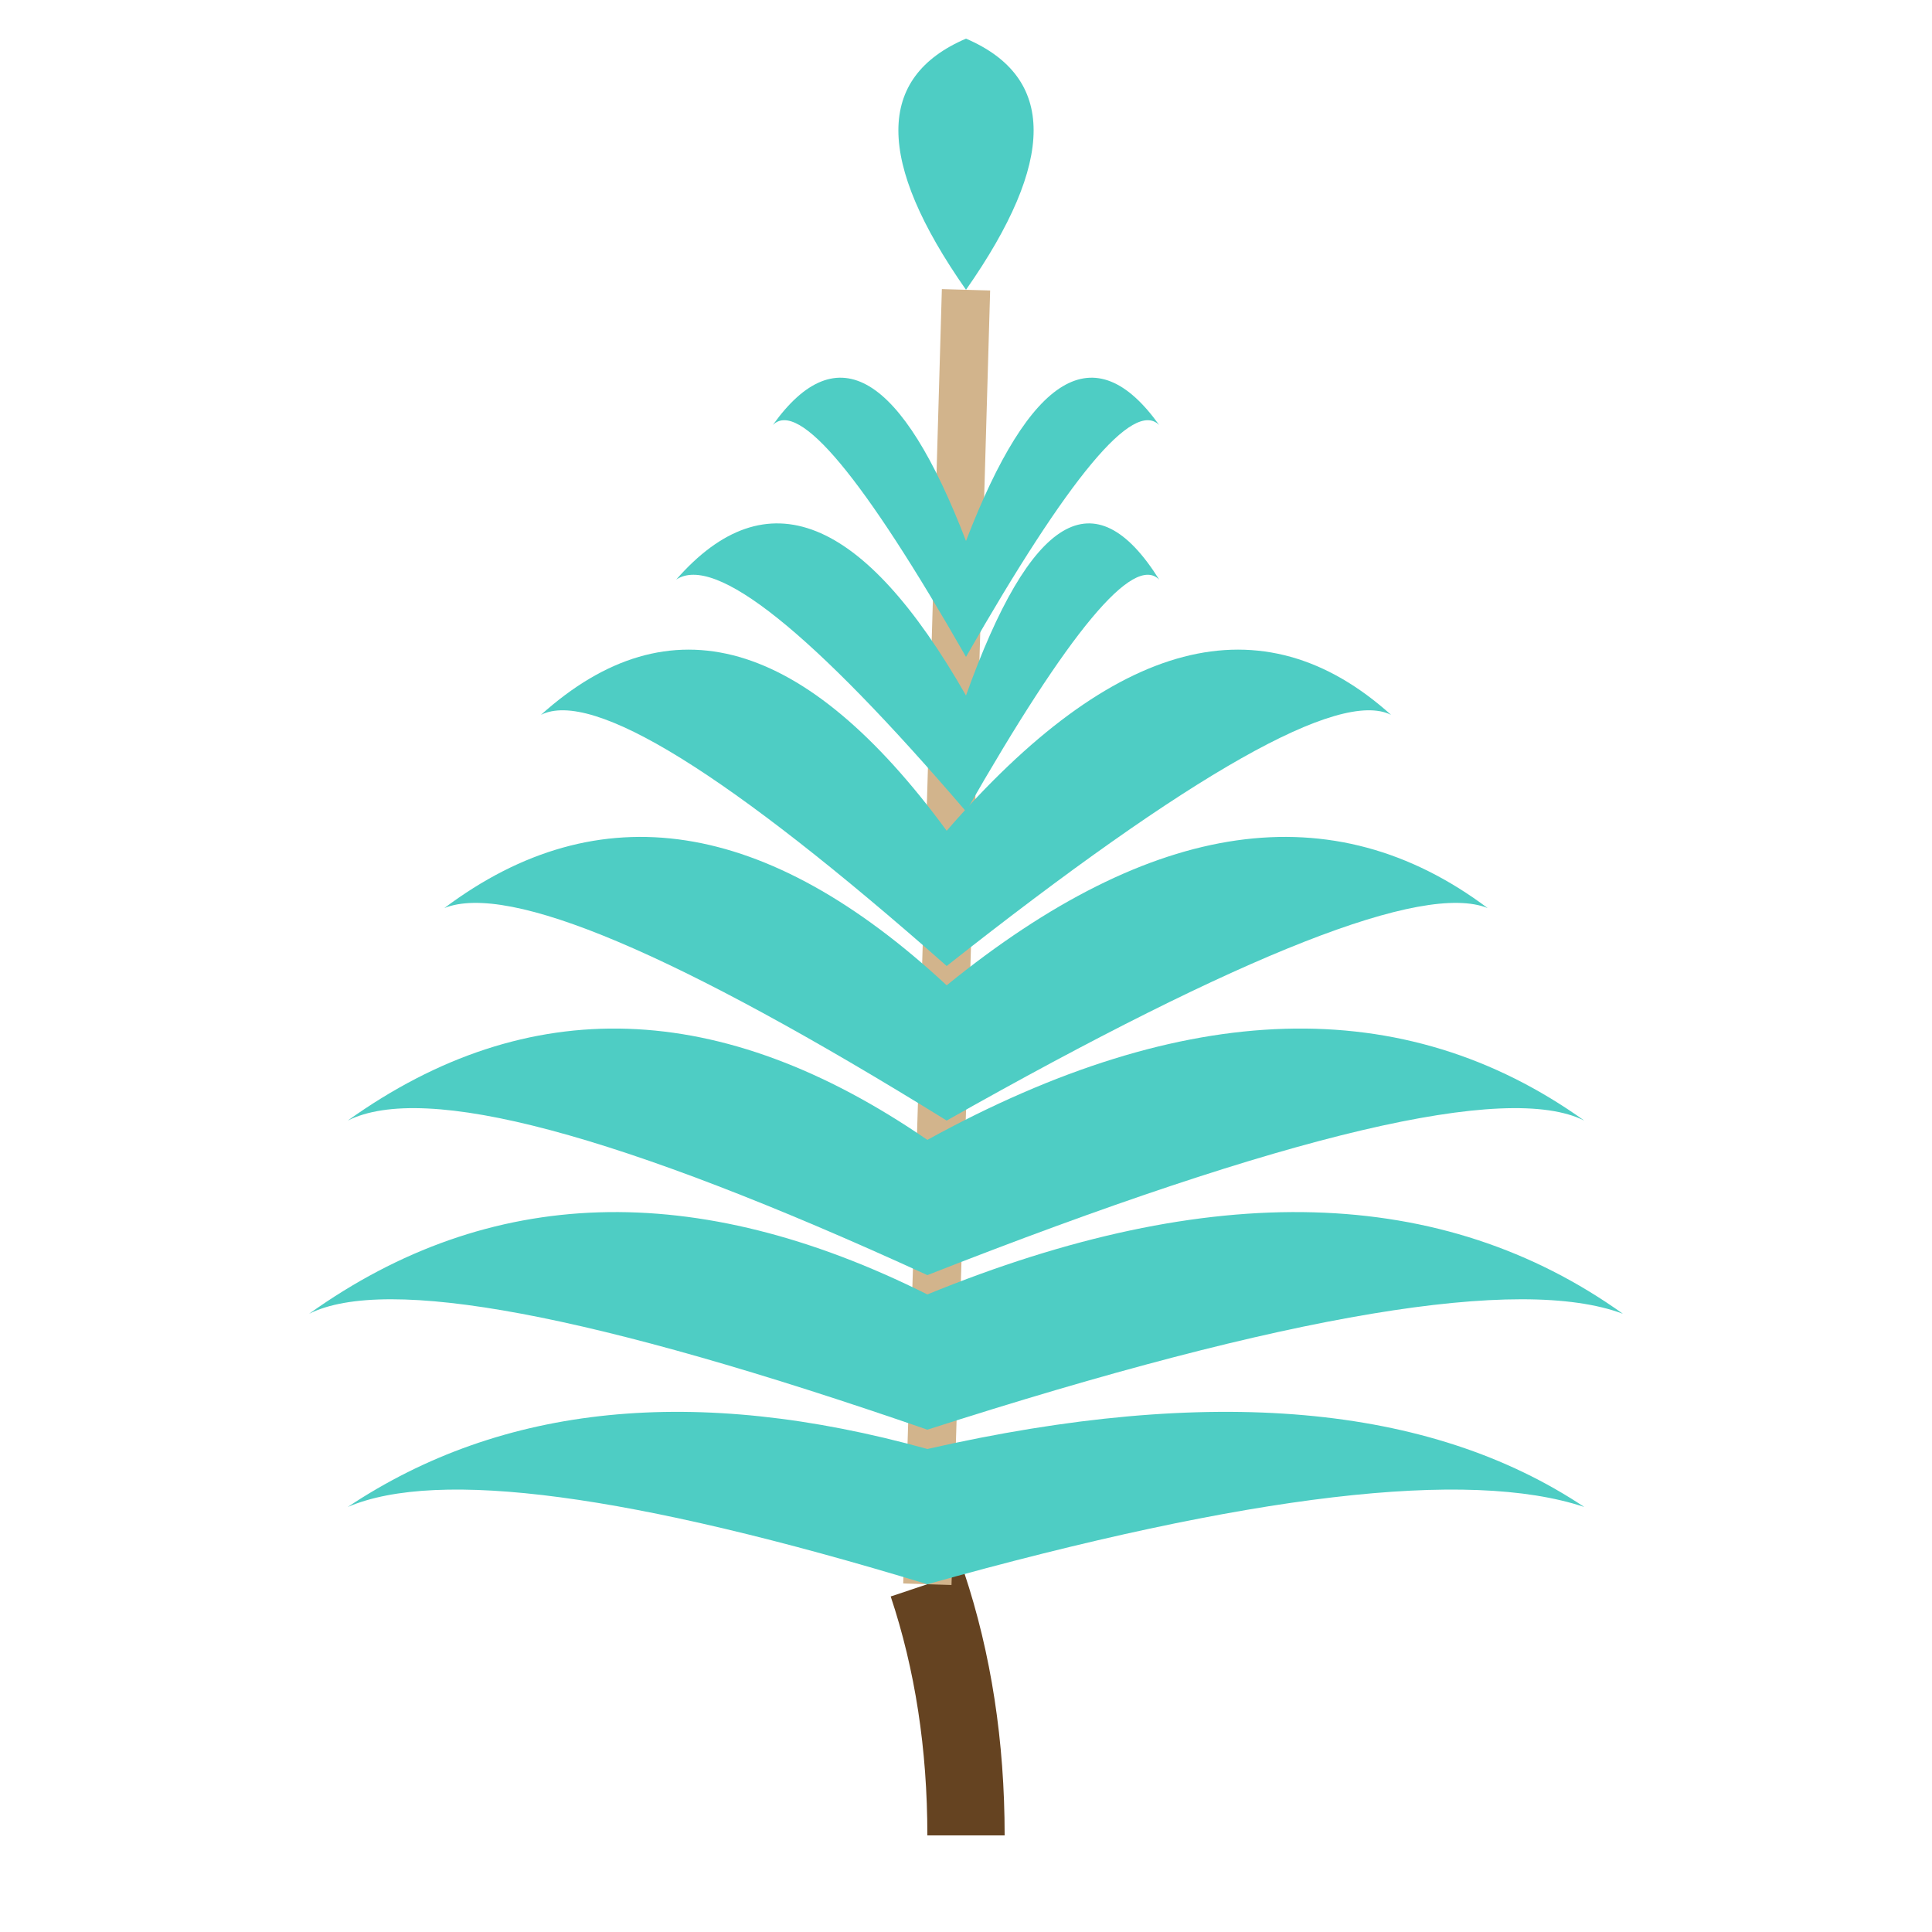
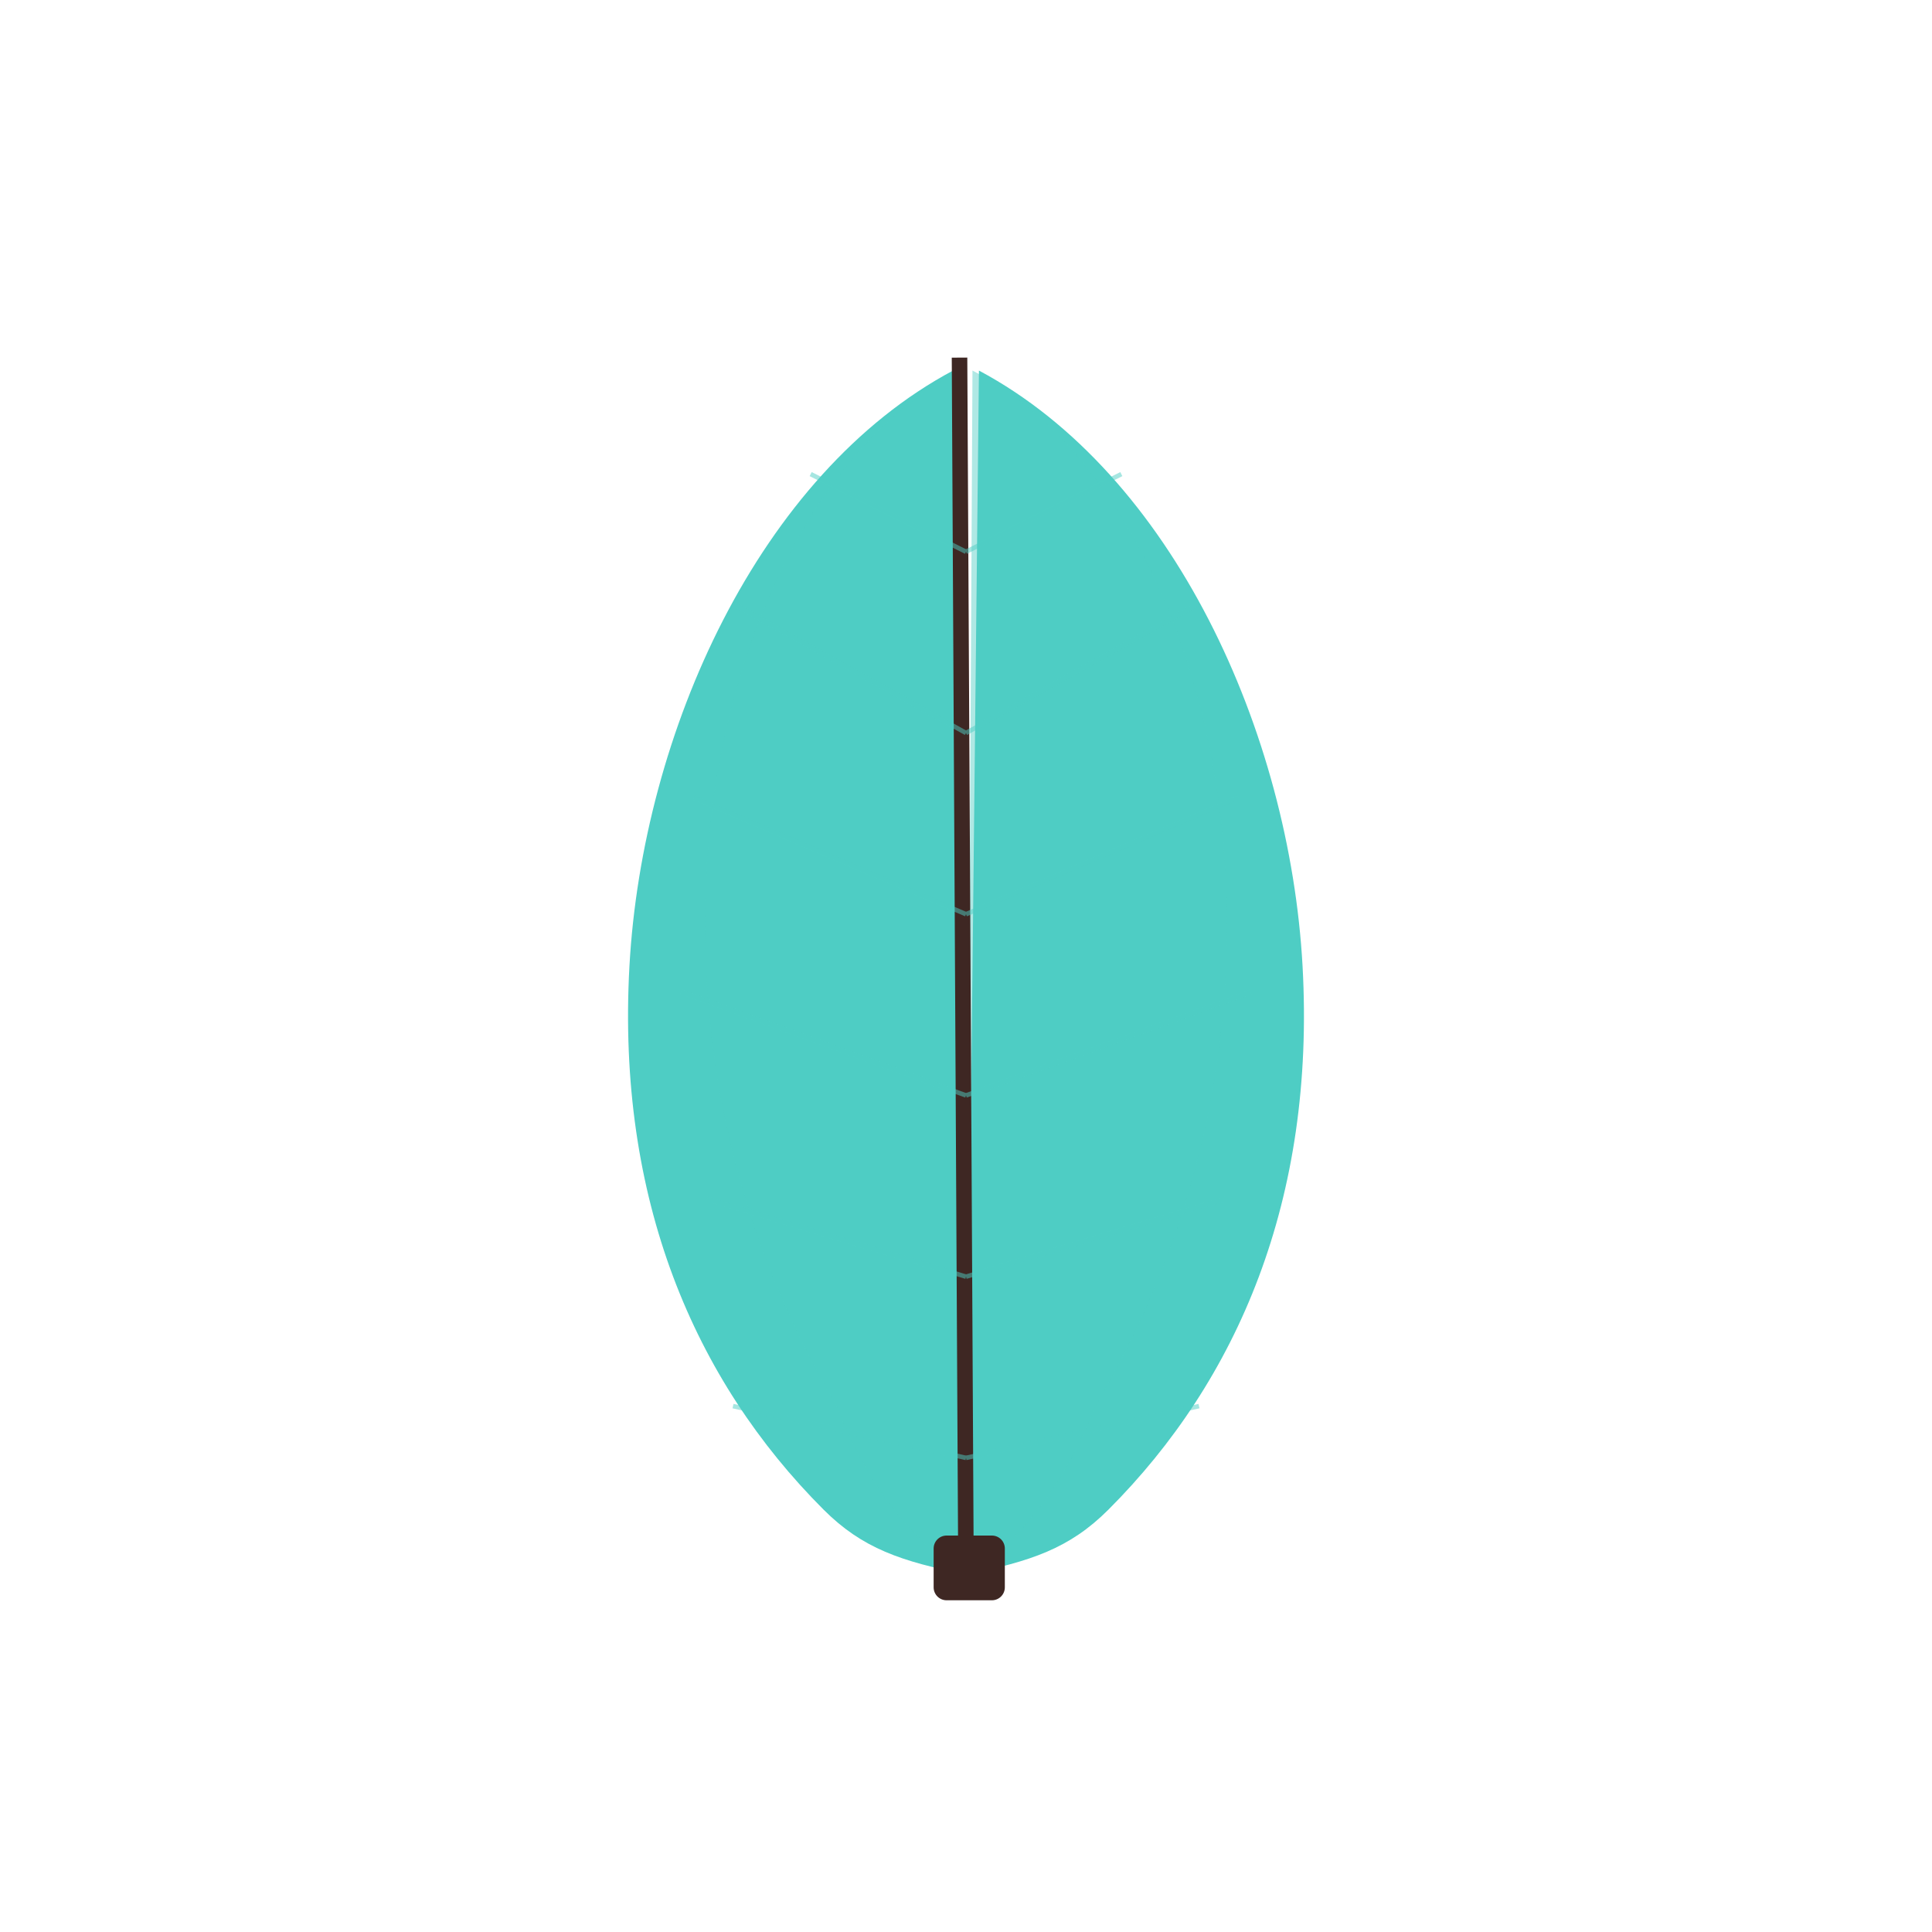
<svg xmlns="http://www.w3.org/2000/svg" width="240" height="240" viewBox="0 0 100 100">
-   <path d="M50 95 Q50 88 48 82" stroke="#654321" stroke-width="4" fill="none" />
-   <path d="M48 82 Q49 50 50 15" stroke="#D2B48C" stroke-width="2.5" fill="none" />
-   <path d="M48 82 Q25 75 18 78 Q30 70 48 75" fill="#4ECDC4" />
-   <path d="M48 74 Q22 65 16 68 Q30 58 48 67" fill="#4ECDC4" />
-   <path d="M48 66 Q24 55 18 58 Q32 48 48 59" fill="#4ECDC4" />
-   <path d="M49 58 Q28 45 23 47 Q35 38 49 51" fill="#4ECDC4" />
-   <path d="M49 50 Q32 35 28 37 Q38 28 49 43" fill="#4ECDC4" />
-   <path d="M50 42 Q38 28 35 30 Q42 22 50 36" fill="#4ECDC4" />
-   <path d="M50 34 Q42 20 40 22 Q45 15 50 28" fill="#4ECDC4" />
-   <path d="M48 82 Q73 75 82 78 Q70 70 48 75" fill="#4ECDC4" />
-   <path d="M48 74 Q76 65 84 68 Q70 58 48 67" fill="#4ECDC4" />
-   <path d="M48 66 Q76 55 82 58 Q68 48 48 59" fill="#4ECDC4" />
-   <path d="M49 58 Q72 45 77 47 Q65 38 49 51" fill="#4ECDC4" />
-   <path d="M49 50 Q68 35 72 37 Q62 28 49 43" fill="#4ECDC4" />
-   <path d="M50 42 Q58 28 60 30 Q55 22 50 36" fill="#4ECDC4" />
-   <path d="M50 34 Q58 20 60 22 Q55 15 50 28" fill="#4ECDC4" />
-   <path d="M50 15 Q43 5 50 2 Q57 5 50 15" fill="#4ECDC4" />
+   <g transform="translate(50,50) scale(0.67) translate(-46,-50)">
+     <path d="M46 97 L45 4 C30 12 21 32 20 50 C19 68 25 82 35 92 C38 95 41 96 46 97 C51 96 54 95 57 92 C67 82 73 68 72 50 C71 32 62 12 47 4 Z" fill="#4ECDC4" />
+     <path d="M46 97 L45.5 4 C34 10 27 26 26 42 C25 58 29 72 36 84 C38 89 41 94 46 97 C51 94 54 89 56 84 C63 72 67 58 66 42 C65 26 58 10 46.5 4 Z" fill="#4ECDC4" opacity="0.45" />
+     <line x1="46" y1="97" x2="45.5" y2="3" stroke="#3E2723" stroke-width="1.2" />
+     <rect x="43.5" y="94" width="5.5" height="5" rx="1" fill="#3E2723" />
+     <g stroke="#4ECDC4" stroke-width="0.35" opacity="0.5">
+       <line x1="46" y1="88" x2="28" y2="84" />
+       <line x1="46" y1="88" x2="64" y2="84" />
+       <line x1="46" y1="74" x2="26" y2="68" />
+       <line x1="46" y1="74" x2="66" y2="68" />
+       <line x1="46" y1="60" x2="24" y2="52" />
+       <line x1="46" y1="60" x2="68" y2="52" />
+       <line x1="46" y1="46" x2="25" y2="37" />
+       <line x1="46" y1="46" x2="67" y2="37" />
+       <line x1="46" y1="32" x2="28" y2="22" />
+       <line x1="46" y1="32" x2="64" y2="22" />
+       <line x1="46" y1="18" x2="34" y2="12" />
+       <line x1="46" y1="18" x2="58" y2="12" />
+     </g>
+   </g>
</svg>
